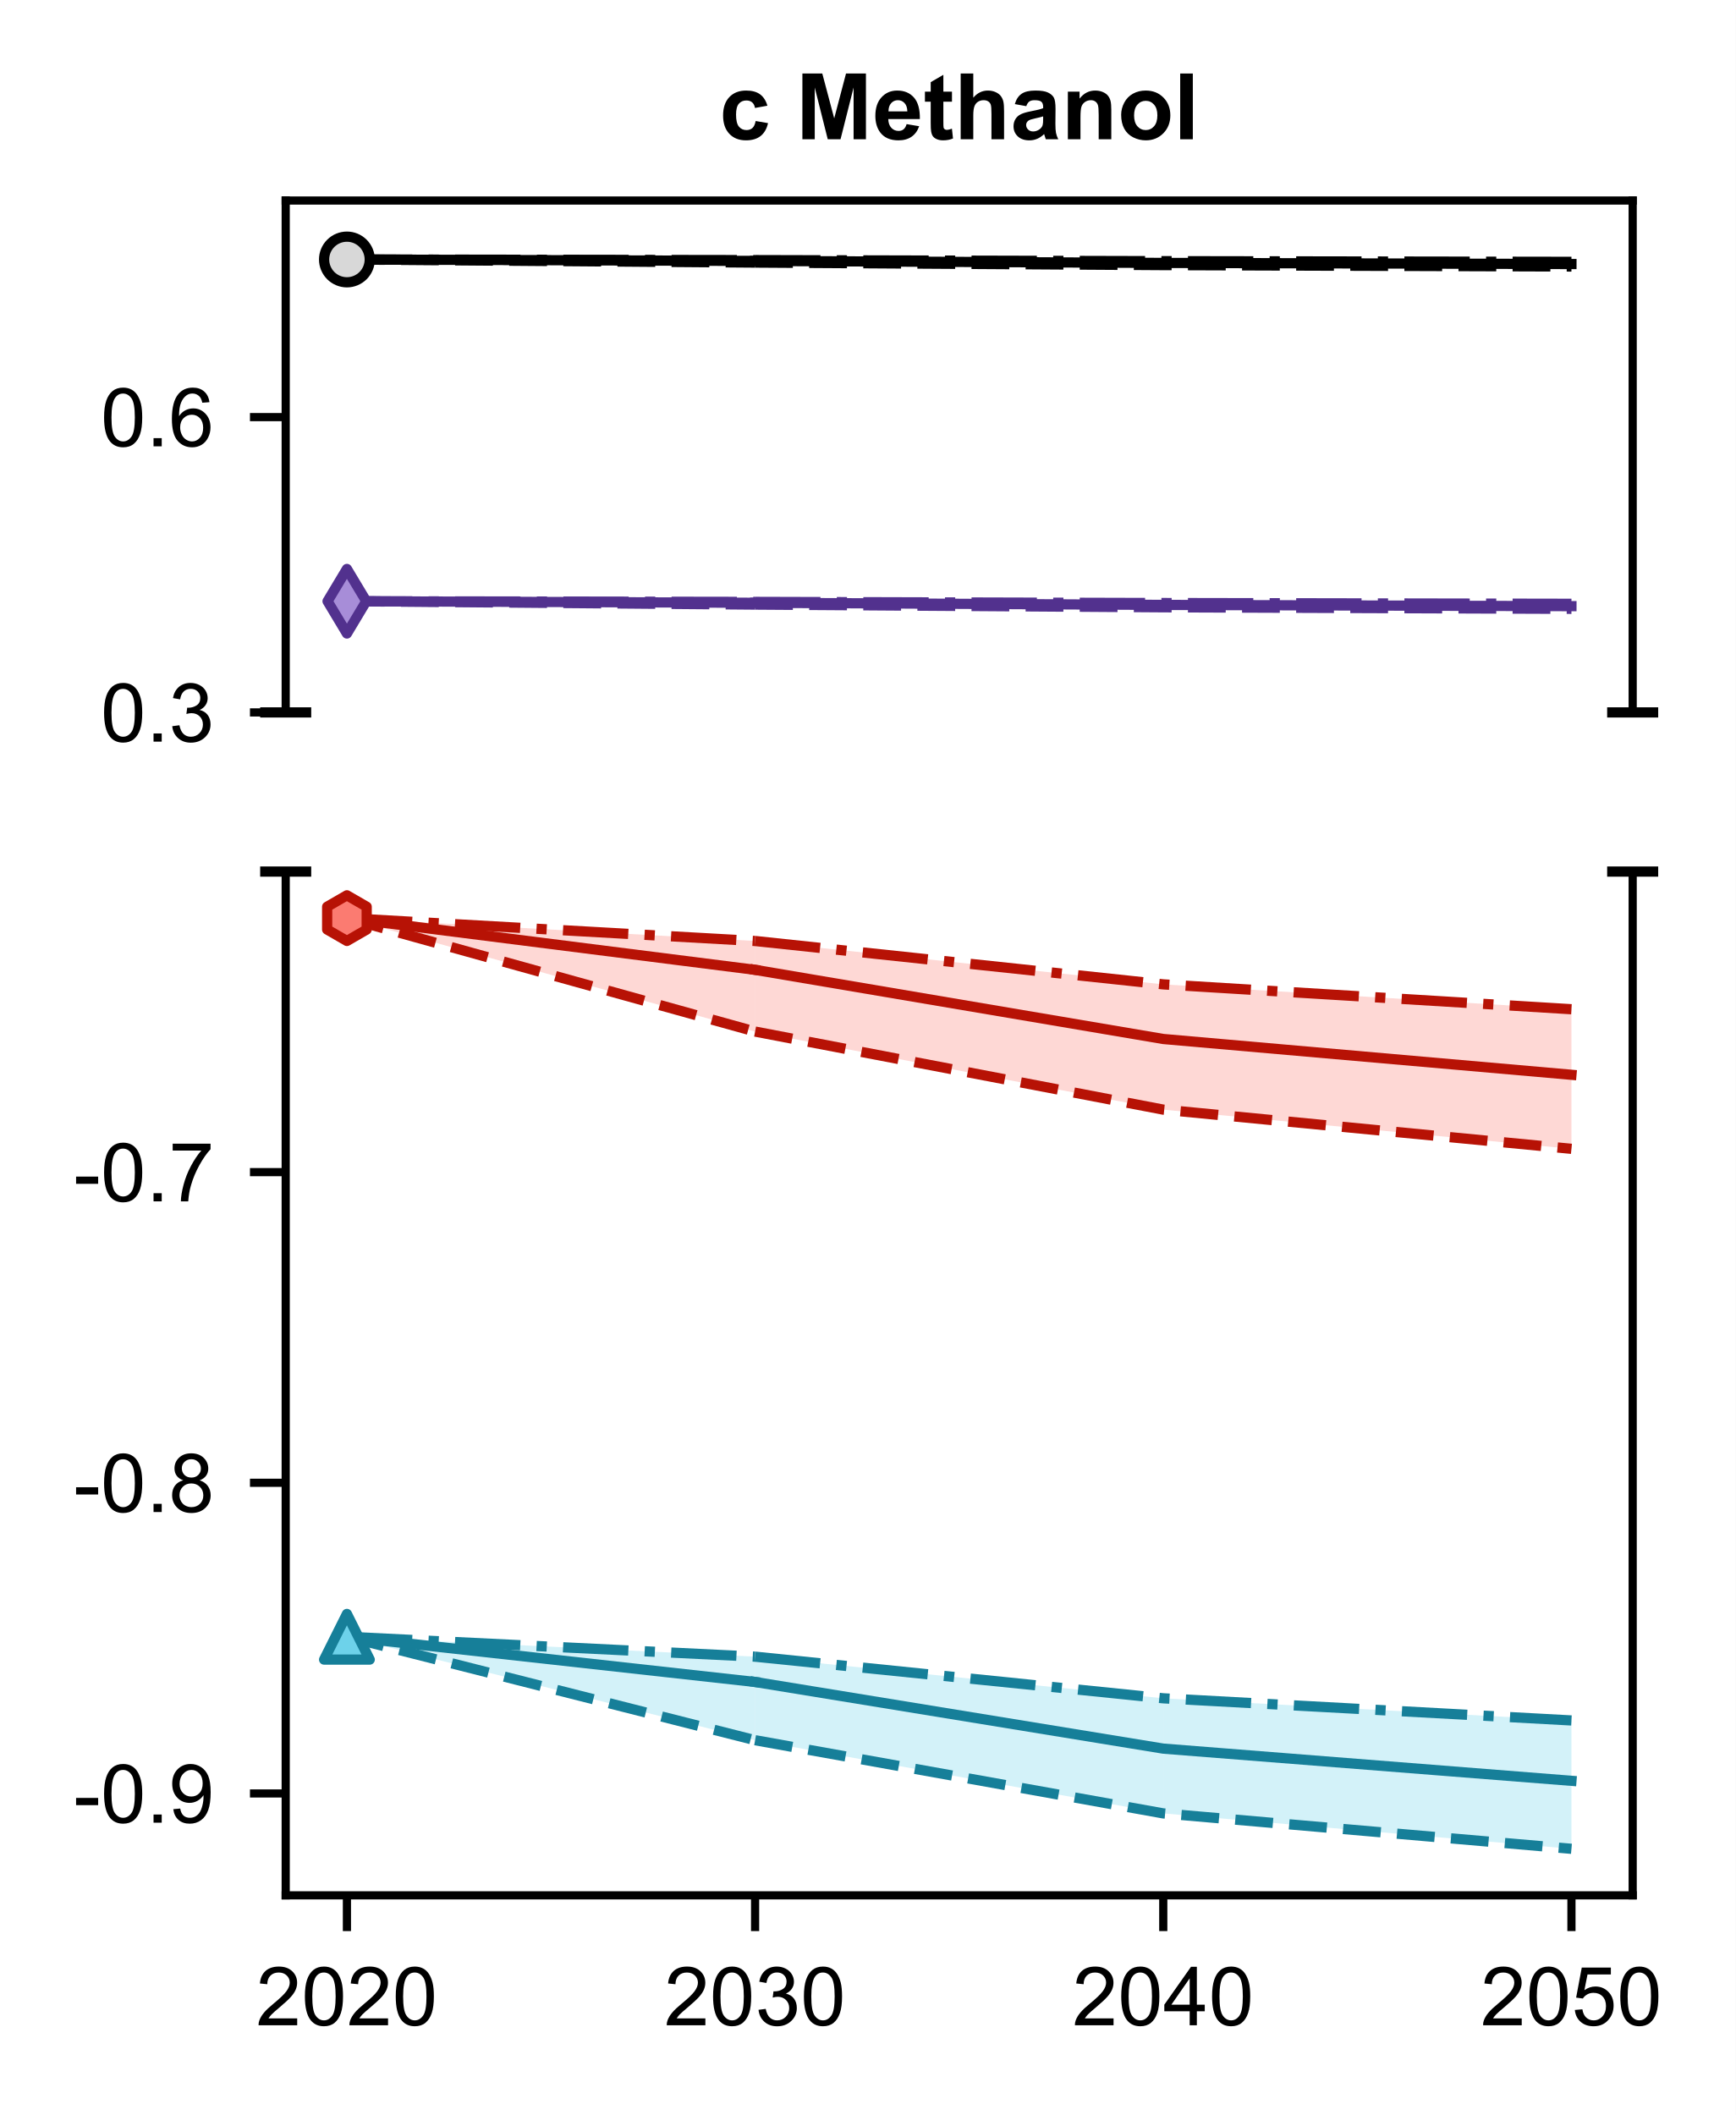
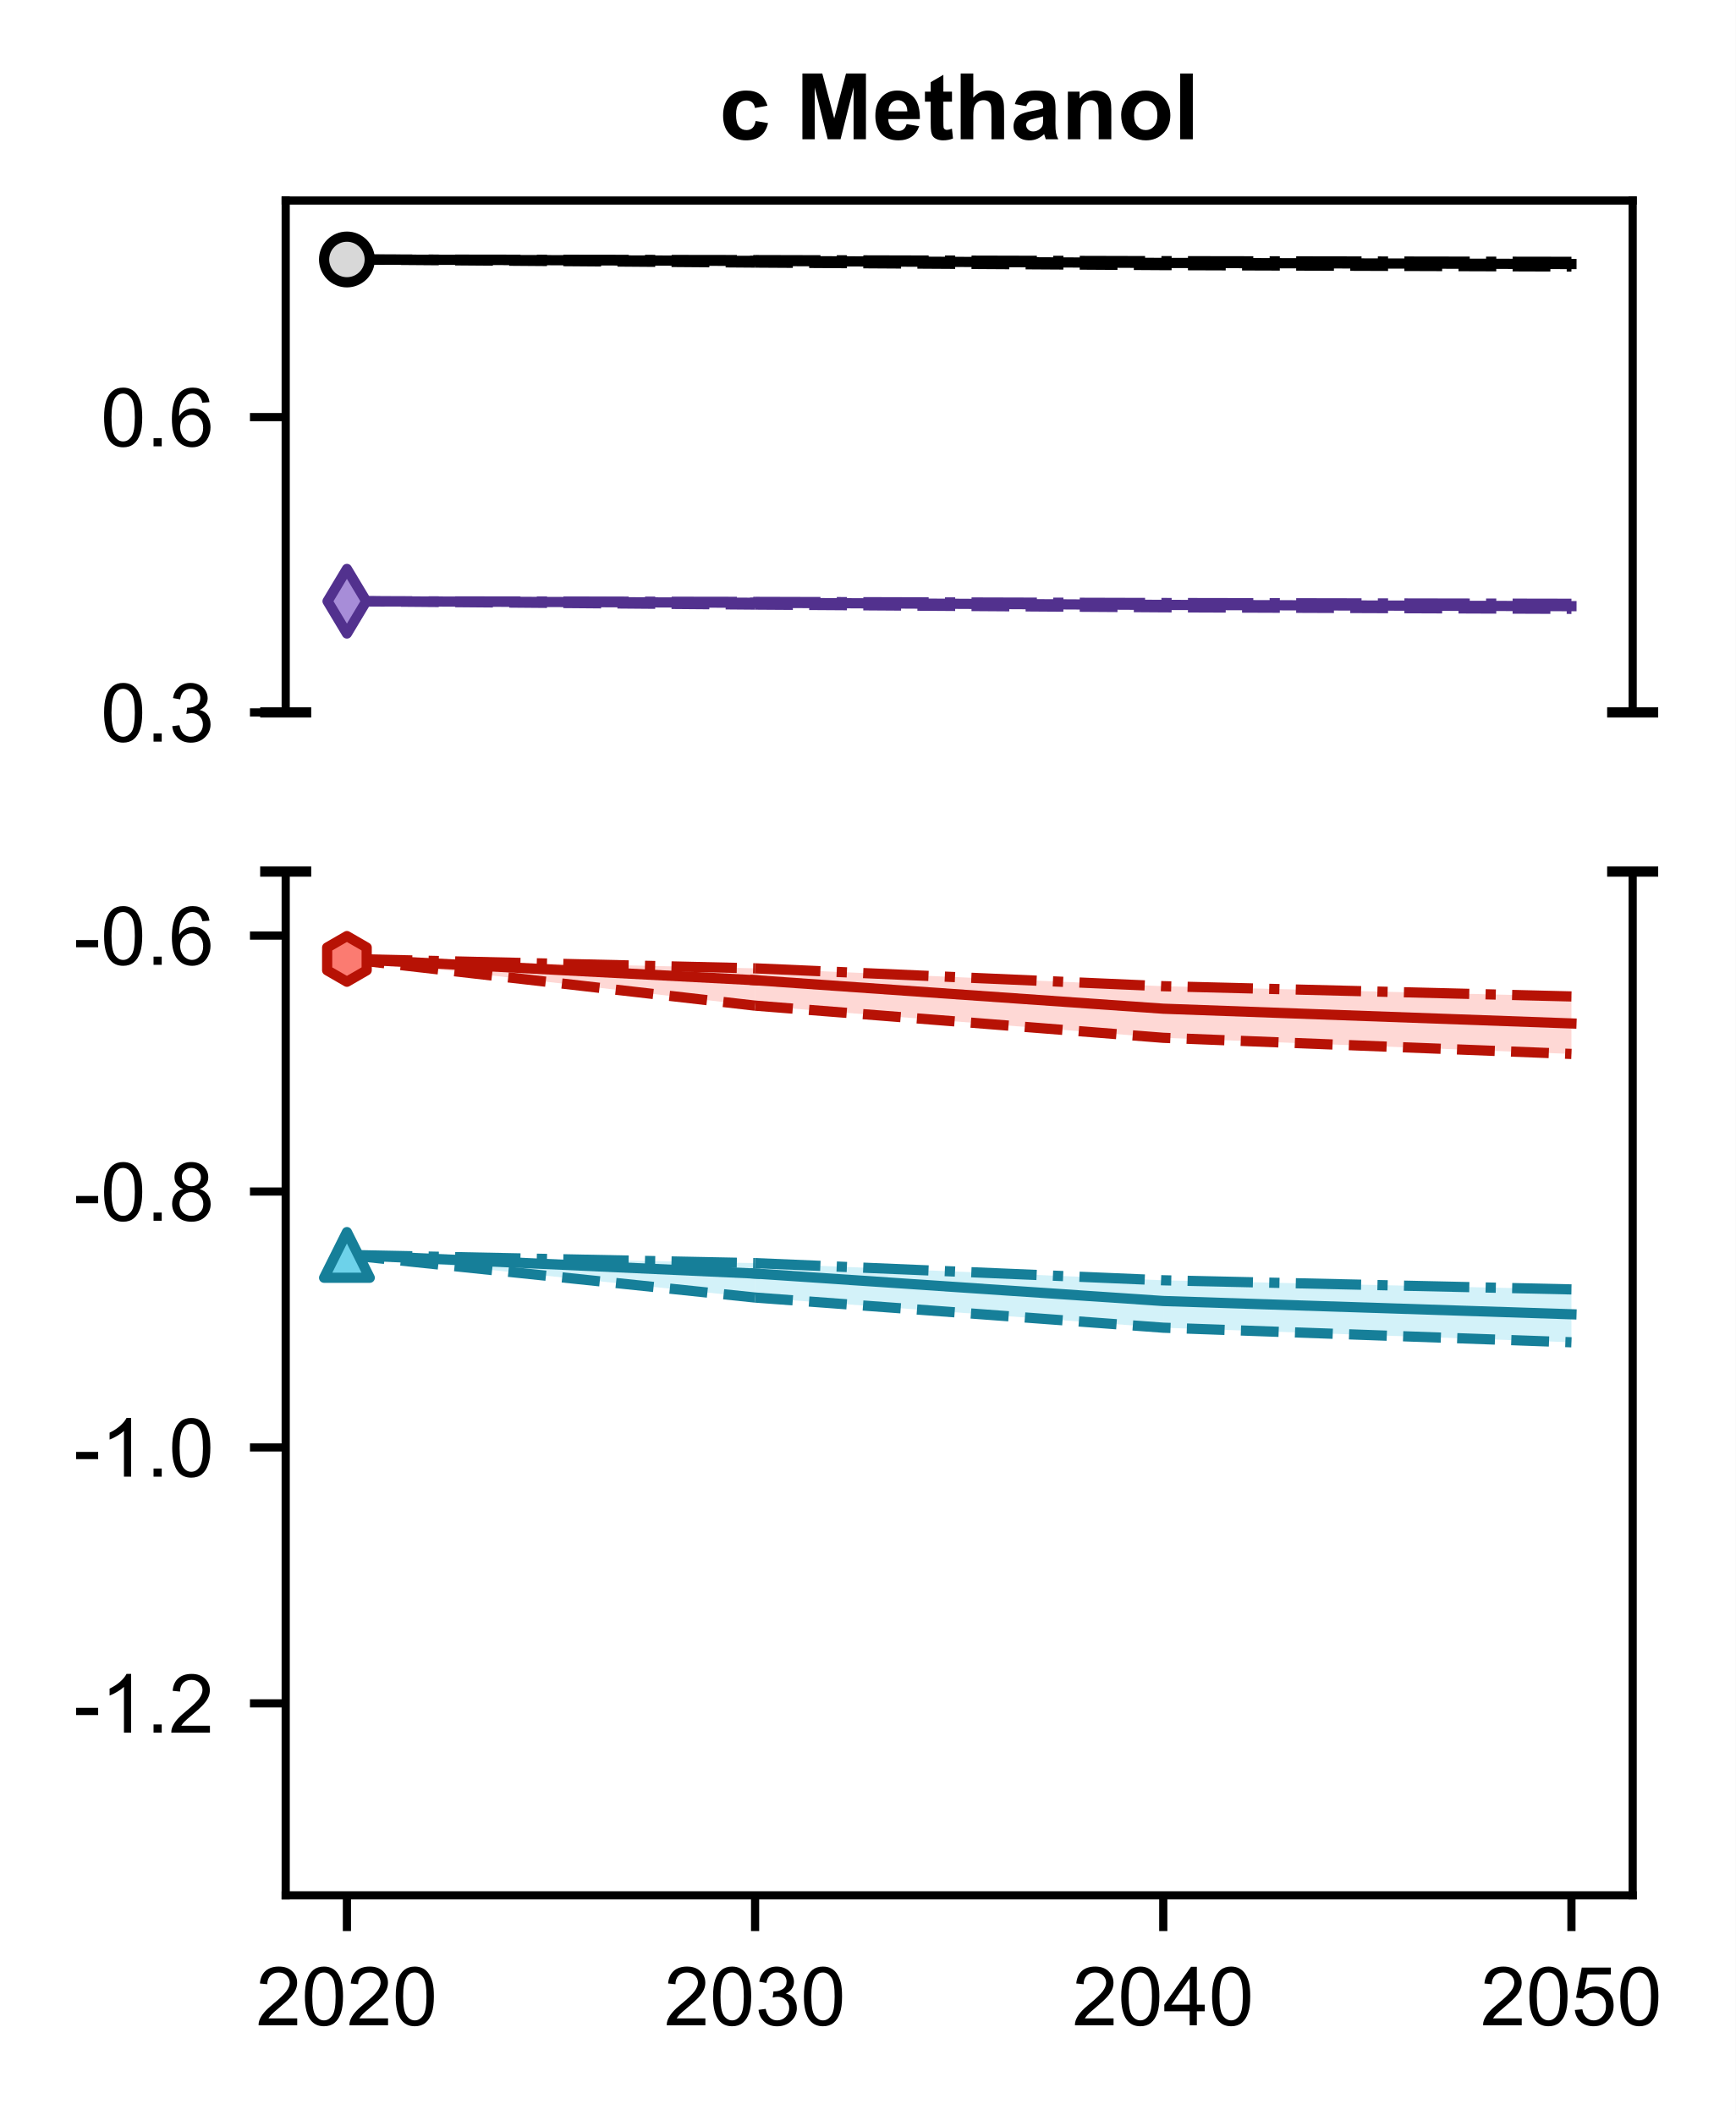
<svg xmlns="http://www.w3.org/2000/svg" xmlns:xlink="http://www.w3.org/1999/xlink" width="170.022pt" height="207.167pt" viewBox="0 0 170.022 207.167" version="1.1">
  <defs>
    <style type="text/css">*{stroke-linejoin: round; stroke-linecap: butt}</style>
  </defs>
  <g id="figure_1">
    <g id="patch_1">
      <path d="M 0 207.167  L 170.022 207.167  L 170.022 0  L 0 0  z " style="fill: #ffffff" />
    </g>
    <g id="axes_1">
      <g id="patch_2">
-         <path d="M 27.984 69.781  L 159.922 69.781  L 159.922 19.642  L 27.984 19.642  z " style="fill: #ffffff" />
+         <path d="M 27.984 69.781  L 159.921 69.781  L 159.921 19.642  L 27.984 19.642  z " style="fill: #ffffff" />
      </g>
      <g id="patch_3">
-         <path d="M 33.981 25.416  L 73.962 25.719  L 73.962 25.478  z " clip-path="url(#pbcceded5bf)" style="fill: #808080; opacity: 0.3" />
+         <path d="M 33.981 25.416  L 73.962 25.719  L 73.962 25.478  z " clip-path="url(#p9eb4c27c6e)" style="fill: #808080; opacity: 0.3" />
      </g>
      <g id="patch_4">
-         <path d="M 73.962 25.719  L 113.943 25.967  L 113.943 25.582  L 73.962 25.478  z " clip-path="url(#pbcceded5bf)" style="fill: #808080; opacity: 0.3" />
+         <path d="M 73.962 25.719  L 113.943 25.967  L 113.943 25.582  L 73.962 25.478  z " clip-path="url(#p9eb4c27c6e)" style="fill: #808080; opacity: 0.3" />
      </g>
      <g id="patch_5">
-         <path d="M 113.943 25.967  L 153.924 26.104  L 153.924 25.648  L 113.943 25.582  z " clip-path="url(#pbcceded5bf)" style="fill: #808080; opacity: 0.3" />
+         <path d="M 113.943 25.967  L 153.924 26.104  L 153.924 25.648  L 113.943 25.582  z " clip-path="url(#p9eb4c27c6e)" style="fill: #808080; opacity: 0.3" />
      </g>
      <g id="patch_6">
-         <path d="M 33.981 58.891  L 73.962 59.22  L 73.962 58.956  z " clip-path="url(#pbcceded5bf)" style="fill: #a78dd8; opacity: 0.3" />
+         <path d="M 33.981 58.891  L 73.962 59.22  L 73.962 58.956  z " clip-path="url(#p9eb4c27c6e)" style="fill: #a78dd8; opacity: 0.3" />
      </g>
      <g id="patch_7">
-         <path d="M 73.962 59.22  L 113.943 59.485  L 113.943 59.067  L 73.962 58.956  z " clip-path="url(#pbcceded5bf)" style="fill: #a78dd8; opacity: 0.3" />
+         <path d="M 73.962 59.22  L 113.943 59.485  L 113.943 59.067  L 73.962 58.956  z " clip-path="url(#p9eb4c27c6e)" style="fill: #a78dd8; opacity: 0.3" />
      </g>
      <g id="patch_8">
-         <path d="M 113.943 59.485  L 153.924 59.637  L 153.924 59.142  L 113.943 59.067  z " clip-path="url(#pbcceded5bf)" style="fill: #a78dd8; opacity: 0.3" />
+         <path d="M 113.943 59.485  L 153.924 59.637  L 153.924 59.142  L 113.943 59.067  z " clip-path="url(#p9eb4c27c6e)" style="fill: #a78dd8; opacity: 0.3" />
      </g>
      <g id="line2d_1">
-         <path d="M 33.981 25.416  L 73.962 25.558  " clip-path="url(#pbcceded5bf)" style="fill: none; stroke: #000000; stroke-linecap: square" />
+         <path d="M 33.981 25.416  L 73.962 25.558  " clip-path="url(#p9eb4c27c6e)" style="fill: none; stroke: #000000; stroke-linecap: square" />
      </g>
      <g id="line2d_2">
-         <path d="M 73.962 25.558  L 113.943 25.754  L 153.924 25.863  " clip-path="url(#pbcceded5bf)" style="fill: none; stroke: #000000; stroke-linecap: square" />
+         <path d="M 73.962 25.558  L 113.943 25.754  L 153.924 25.863  " clip-path="url(#p9eb4c27c6e)" style="fill: none; stroke: #000000; stroke-linecap: square" />
      </g>
      <g id="line2d_3">
-         <path d="M 33.981 25.416  L 73.962 25.478  " clip-path="url(#pbcceded5bf)" style="fill: none; stroke-dasharray: 6.4,1.6,1,1.6; stroke-dashoffset: 0; stroke: #000000" />
+         <path d="M 33.981 25.416  L 73.962 25.478  " clip-path="url(#p9eb4c27c6e)" style="fill: none; stroke-dasharray: 6.4,1.6,1,1.6; stroke-dashoffset: 0; stroke: #000000" />
      </g>
      <g id="line2d_4">
-         <path d="M 73.962 25.478  L 113.943 25.582  L 153.924 25.648  " clip-path="url(#pbcceded5bf)" style="fill: none; stroke-dasharray: 6.4,1.6,1,1.6; stroke-dashoffset: 0; stroke: #000000" />
+         <path d="M 73.962 25.478  L 113.943 25.582  L 153.924 25.648  " clip-path="url(#p9eb4c27c6e)" style="fill: none; stroke-dasharray: 6.4,1.6,1,1.6; stroke-dashoffset: 0; stroke: #000000" />
      </g>
      <g id="line2d_5">
-         <path d="M 33.981 25.416  L 73.962 25.719  " clip-path="url(#pbcceded5bf)" style="fill: none; stroke-dasharray: 3.7,1.6; stroke-dashoffset: 0; stroke: #000000" />
+         <path d="M 33.981 25.416  L 73.962 25.719  " clip-path="url(#p9eb4c27c6e)" style="fill: none; stroke-dasharray: 3.7,1.6; stroke-dashoffset: 0; stroke: #000000" />
      </g>
      <g id="line2d_6">
-         <path d="M 73.962 25.719  L 113.943 25.967  L 153.924 26.104  " clip-path="url(#pbcceded5bf)" style="fill: none; stroke-dasharray: 3.7,1.6; stroke-dashoffset: 0; stroke: #000000" />
+         <path d="M 73.962 25.719  L 113.943 25.967  L 153.924 26.104  " clip-path="url(#p9eb4c27c6e)" style="fill: none; stroke-dasharray: 3.7,1.6; stroke-dashoffset: 0; stroke: #000000" />
      </g>
      <g id="line2d_7">
-         <path d="M 33.981 58.891  L 73.962 59.043  " clip-path="url(#pbcceded5bf)" style="fill: none; stroke: #52318e; stroke-linecap: square" />
+         <path d="M 33.981 58.891  L 73.962 59.043  " clip-path="url(#p9eb4c27c6e)" style="fill: none; stroke: #52318e; stroke-linecap: square" />
      </g>
      <g id="line2d_8">
-         <path d="M 73.962 59.043  L 113.943 59.253  L 153.924 59.374  " clip-path="url(#pbcceded5bf)" style="fill: none; stroke: #52318e; stroke-linecap: square" />
+         <path d="M 73.962 59.043  L 113.943 59.253  L 153.924 59.374  " clip-path="url(#p9eb4c27c6e)" style="fill: none; stroke: #52318e; stroke-linecap: square" />
      </g>
      <g id="line2d_9">
-         <path d="M 33.981 58.891  L 73.962 58.956  " clip-path="url(#pbcceded5bf)" style="fill: none; stroke-dasharray: 6.4,1.6,1,1.6; stroke-dashoffset: 0; stroke: #52318e" />
+         <path d="M 33.981 58.891  L 73.962 58.956  " clip-path="url(#p9eb4c27c6e)" style="fill: none; stroke-dasharray: 6.4,1.6,1,1.6; stroke-dashoffset: 0; stroke: #52318e" />
      </g>
      <g id="line2d_10">
-         <path d="M 73.962 58.956  L 113.943 59.067  L 153.924 59.142  " clip-path="url(#pbcceded5bf)" style="fill: none; stroke-dasharray: 6.4,1.6,1,1.6; stroke-dashoffset: 0; stroke: #52318e" />
+         <path d="M 73.962 58.956  L 113.943 59.067  L 153.924 59.142  " clip-path="url(#p9eb4c27c6e)" style="fill: none; stroke-dasharray: 6.4,1.6,1,1.6; stroke-dashoffset: 0; stroke: #52318e" />
      </g>
      <g id="line2d_11">
-         <path d="M 33.981 58.891  L 73.962 59.22  " clip-path="url(#pbcceded5bf)" style="fill: none; stroke-dasharray: 3.7,1.6; stroke-dashoffset: 0; stroke: #52318e" />
+         <path d="M 33.981 58.891  L 73.962 59.22  " clip-path="url(#p9eb4c27c6e)" style="fill: none; stroke-dasharray: 3.7,1.6; stroke-dashoffset: 0; stroke: #52318e" />
      </g>
      <g id="line2d_12">
-         <path d="M 73.962 59.22  L 113.943 59.485  L 153.924 59.637  " clip-path="url(#pbcceded5bf)" style="fill: none; stroke-dasharray: 3.7,1.6; stroke-dashoffset: 0; stroke: #52318e" />
+         <path d="M 73.962 59.22  L 113.943 59.485  L 153.924 59.637  " clip-path="url(#p9eb4c27c6e)" style="fill: none; stroke-dasharray: 3.7,1.6; stroke-dashoffset: 0; stroke: #52318e" />
      </g>
      <g id="matplotlib.axis_1">
        <g id="xtick_1" />
        <g id="xtick_2" />
        <g id="xtick_3" />
        <g id="xtick_4" />
      </g>
      <g id="matplotlib.axis_2">
        <g id="ytick_1">
          <g id="line2d_13">
            <defs>
-               <path id="mcecb22170b" d="M 0 0  L -3.5 0  " style="stroke: #000000; stroke-width: 0.8" />
+               <path id="m1911f513e9" d="M 0 0  L -3.5 0  " style="stroke: #000000; stroke-width: 0.8" />
            </defs>
            <g>
-               <use xlink:href="#mcecb22170b" x="27.984" y="69.781" style="stroke: #000000; stroke-width: 0.8" />
+               <use xlink:href="#m1911f513e9" x="27.984" y="69.781" style="stroke: #000000; stroke-width: 0.8" />
            </g>
          </g>
          <g id="text_1">
            <g transform="translate(9.86375 72.64377) scale(0.08 -0.08)">
              <defs>
                <path id="ArialMT-30" d="M 266 2259  Q 266 3072 433 3567  Q 600 4063 929 4331  Q 1259 4600 1759 4600  Q 2128 4600 2406 4451  Q 2684 4303 2865 4023  Q 3047 3744 3150 3342  Q 3253 2941 3253 2259  Q 3253 1453 3087 958  Q 2922 463 2592 192  Q 2263 -78 1759 -78  Q 1097 -78 719 397  Q 266 969 266 2259  z M 844 2259  Q 844 1131 1108 757  Q 1372 384 1759 384  Q 2147 384 2411 759  Q 2675 1134 2675 2259  Q 2675 3391 2411 3762  Q 2147 4134 1753 4134  Q 1366 4134 1134 3806  Q 844 3388 844 2259  z " transform="scale(0.015625)" />
                <path id="ArialMT-2e" d="M 581 0  L 581 641  L 1222 641  L 1222 0  L 581 0  z " transform="scale(0.015625)" />
                <path id="ArialMT-33" d="M 269 1209  L 831 1284  Q 928 806 1161 595  Q 1394 384 1728 384  Q 2125 384 2398 659  Q 2672 934 2672 1341  Q 2672 1728 2419 1979  Q 2166 2231 1775 2231  Q 1616 2231 1378 2169  L 1441 2663  Q 1497 2656 1531 2656  Q 1891 2656 2178 2843  Q 2466 3031 2466 3422  Q 2466 3731 2256 3934  Q 2047 4138 1716 4138  Q 1388 4138 1169 3931  Q 950 3725 888 3313  L 325 3413  Q 428 3978 793 4289  Q 1159 4600 1703 4600  Q 2078 4600 2393 4439  Q 2709 4278 2876 4000  Q 3044 3722 3044 3409  Q 3044 3113 2884 2869  Q 2725 2625 2413 2481  Q 2819 2388 3044 2092  Q 3269 1797 3269 1353  Q 3269 753 2831 336  Q 2394 -81 1725 -81  Q 1122 -81 723 278  Q 325 638 269 1209  z " transform="scale(0.015625)" />
              </defs>
              <use xlink:href="#ArialMT-30" />
              <use xlink:href="#ArialMT-2e" x="55.615" />
              <use xlink:href="#ArialMT-33" x="83.398" />
            </g>
          </g>
        </g>
        <g id="ytick_2">
          <g id="line2d_14">
            <g>
-               <use xlink:href="#mcecb22170b" x="27.984" y="40.855" style="stroke: #000000; stroke-width: 0.8" />
+               <use xlink:href="#m1911f513e9" x="27.984" y="40.855" style="stroke: #000000; stroke-width: 0.8" />
            </g>
          </g>
          <g id="text_2">
            <g transform="translate(9.86375 43.71765) scale(0.08 -0.08)">
              <defs>
                <path id="ArialMT-36" d="M 3184 3459  L 2625 3416  Q 2550 3747 2413 3897  Q 2184 4138 1850 4138  Q 1581 4138 1378 3988  Q 1113 3794 959 3422  Q 806 3050 800 2363  Q 1003 2672 1297 2822  Q 1591 2972 1913 2972  Q 2475 2972 2870 2558  Q 3266 2144 3266 1488  Q 3266 1056 3080 686  Q 2894 316 2569 119  Q 2244 -78 1831 -78  Q 1128 -78 684 439  Q 241 956 241 2144  Q 241 3472 731 4075  Q 1159 4600 1884 4600  Q 2425 4600 2770 4297  Q 3116 3994 3184 3459  z M 888 1484  Q 888 1194 1011 928  Q 1134 663 1356 523  Q 1578 384 1822 384  Q 2178 384 2434 671  Q 2691 959 2691 1453  Q 2691 1928 2437 2201  Q 2184 2475 1800 2475  Q 1419 2475 1153 2201  Q 888 1928 888 1484  z " transform="scale(0.015625)" />
              </defs>
              <use xlink:href="#ArialMT-30" />
              <use xlink:href="#ArialMT-2e" x="55.615" />
              <use xlink:href="#ArialMT-36" x="83.398" />
            </g>
          </g>
        </g>
      </g>
      <g id="PathCollection_1">
        <defs>
-           <path id="mf6a13665c6" d="M 0 2.236  C 0.593 2.236 1.162 2 1.581 1.581  C 2 1.162 2.236 0.593 2.236 0  C 2.236 -0.593 2 -1.162 1.581 -1.581  C 1.162 -2 0.593 -2.236 0 -2.236  C -0.593 -2.236 -1.162 -2 -1.581 -1.581  C -2 -1.162 -2.236 -0.593 -2.236 0  C -2.236 0.593 -2 1.162 -1.581 1.581  C -1.162 2 -0.593 2.236 0 2.236  z " style="stroke: #000000" />
+           <path id="m03fa9f9c3d" d="M 0 2.236  C 0.593 2.236 1.162 2 1.581 1.581  C 2 1.162 2.236 0.593 2.236 0  C 2.236 -0.593 2 -1.162 1.581 -1.581  C 1.162 -2 0.593 -2.236 0 -2.236  C -0.593 -2.236 -1.162 -2 -1.581 -1.581  C -2 -1.162 -2.236 -0.593 -2.236 0  C -2.236 0.593 -2 1.162 -1.581 1.581  C -1.162 2 -0.593 2.236 0 2.236  z " style="stroke: #000000" />
        </defs>
-         <g clip-path="url(#pbcceded5bf)">
-           <use xlink:href="#mf6a13665c6" x="33.981" y="25.416" style="fill: #d8d8d8; stroke: #000000" />
+         <g clip-path="url(#p9eb4c27c6e)">
+           <use xlink:href="#m03fa9f9c3d" x="33.981" y="25.416" style="fill: #d8d8d8; stroke: #000000" />
        </g>
      </g>
      <g id="PathCollection_2">
        <defs>
-           <path id="m533f52fdc9" d="M -0 3.162  L 1.897 0  L 0 -3.162  L -1.897 -0  z " style="stroke: #52318e" />
+           <path id="m4cc98d9dfd" d="M -0 3.162  L 1.897 0  L 0 -3.162  L -1.897 -0  z " style="stroke: #52318e" />
        </defs>
-         <g clip-path="url(#pbcceded5bf)">
-           <use xlink:href="#m533f52fdc9" x="33.981" y="58.891" style="fill: #a78dd8; stroke: #52318e" />
+         <g clip-path="url(#p9eb4c27c6e)">
+           <use xlink:href="#m4cc98d9dfd" x="33.981" y="58.891" style="fill: #a78dd8; stroke: #52318e" />
        </g>
      </g>
      <g id="line2d_15">
        <defs>
-           <path id="m3528c0185b" d="M -2.5 0  L 2.5 0  " style="stroke: #000000" />
+           <path id="maf08e0e01b" d="M -2.5 0  L 2.5 0  " style="stroke: #000000" />
        </defs>
        <g>
-           <use xlink:href="#m3528c0185b" x="27.984" y="69.781" style="stroke: #000000" />
-           <use xlink:href="#m3528c0185b" x="159.922" y="69.781" style="stroke: #000000" />
+           <use xlink:href="#maf08e0e01b" x="27.984" y="69.781" style="stroke: #000000" />
+           <use xlink:href="#maf08e0e01b" x="159.921" y="69.781" style="stroke: #000000" />
        </g>
      </g>
      <g id="patch_9">
        <path d="M 27.984 69.781  L 27.984 19.642  " style="fill: none; stroke: #000000; stroke-width: 0.8; stroke-linejoin: miter; stroke-linecap: square" />
      </g>
      <g id="patch_10">
-         <path d="M 159.922 69.781  L 159.922 19.642  " style="fill: none; stroke: #000000; stroke-width: 0.8; stroke-linejoin: miter; stroke-linecap: square" />
+         <path d="M 159.921 69.781  L 159.921 19.642  " style="fill: none; stroke: #000000; stroke-width: 0.8; stroke-linejoin: miter; stroke-linecap: square" />
      </g>
      <g id="patch_11">
-         <path d="M 27.984 19.642  L 159.922 19.642  " style="fill: none; stroke: #000000; stroke-width: 0.8; stroke-linejoin: miter; stroke-linecap: square" />
+         <path d="M 27.984 19.642  L 159.921 19.642  " style="fill: none; stroke: #000000; stroke-width: 0.8; stroke-linejoin: miter; stroke-linecap: square" />
      </g>
      <g id="text_3">
-         <g transform="translate(70.45279 13.64203) scale(0.09 -0.09)">
+         <g transform="translate(70.45277 13.64203) scale(0.09 -0.09)">
          <defs>
            <path id="Arial-BoldMT-63" d="M 3353 2338  L 2488 2181  Q 2444 2441 2289 2572  Q 2134 2703 1888 2703  Q 1559 2703 1364 2476  Q 1169 2250 1169 1719  Q 1169 1128 1367 884  Q 1566 641 1900 641  Q 2150 641 2309 783  Q 2469 925 2534 1272  L 3397 1125  Q 3263 531 2881 228  Q 2500 -75 1859 -75  Q 1131 -75 698 384  Q 266 844 266 1656  Q 266 2478 700 2936  Q 1134 3394 1875 3394  Q 2481 3394 2839 3133  Q 3197 2872 3353 2338  z " transform="scale(0.015625)" />
            <path id="Arial-BoldMT-20" transform="scale(0.015625)" />
            <path id="Arial-BoldMT-4d" d="M 453 0  L 453 4581  L 1838 4581  L 2669 1456  L 3491 4581  L 4878 4581  L 4878 0  L 4019 0  L 4019 3606  L 3109 0  L 2219 0  L 1313 3606  L 1313 0  L 453 0  z " transform="scale(0.015625)" />
            <path id="Arial-BoldMT-65" d="M 2381 1056  L 3256 909  Q 3088 428 2723 176  Q 2359 -75 1813 -75  Q 947 -75 531 491  Q 203 944 203 1634  Q 203 2459 634 2926  Q 1066 3394 1725 3394  Q 2466 3394 2894 2905  Q 3322 2416 3303 1406  L 1103 1406  Q 1113 1016 1316 798  Q 1519 581 1822 581  Q 2028 581 2168 693  Q 2309 806 2381 1056  z M 2431 1944  Q 2422 2325 2234 2523  Q 2047 2722 1778 2722  Q 1491 2722 1303 2513  Q 1116 2303 1119 1944  L 2431 1944  z " transform="scale(0.015625)" />
            <path id="Arial-BoldMT-74" d="M 1981 3319  L 1981 2619  L 1381 2619  L 1381 1281  Q 1381 875 1398 808  Q 1416 741 1477 697  Q 1538 653 1625 653  Q 1747 653 1978 738  L 2053 56  Q 1747 -75 1359 -75  Q 1122 -75 931 4  Q 741 84 652 211  Q 563 338 528 553  Q 500 706 500 1172  L 500 2619  L 97 2619  L 97 3319  L 500 3319  L 500 3978  L 1381 4491  L 1381 3319  L 1981 3319  z " transform="scale(0.015625)" />
            <path id="Arial-BoldMT-68" d="M 1334 4581  L 1334 2897  Q 1759 3394 2350 3394  Q 2653 3394 2897 3281  Q 3141 3169 3264 2994  Q 3388 2819 3433 2606  Q 3478 2394 3478 1947  L 3478 0  L 2600 0  L 2600 1753  Q 2600 2275 2550 2415  Q 2500 2556 2373 2639  Q 2247 2722 2056 2722  Q 1838 2722 1666 2615  Q 1494 2509 1414 2295  Q 1334 2081 1334 1663  L 1334 0  L 456 0  L 456 4581  L 1334 4581  z " transform="scale(0.015625)" />
            <path id="Arial-BoldMT-61" d="M 1116 2306  L 319 2450  Q 453 2931 781 3162  Q 1109 3394 1756 3394  Q 2344 3394 2631 3255  Q 2919 3116 3036 2902  Q 3153 2688 3153 2116  L 3144 1091  Q 3144 653 3186 445  Q 3228 238 3344 0  L 2475 0  Q 2441 88 2391 259  Q 2369 338 2359 363  Q 2134 144 1878 34  Q 1622 -75 1331 -75  Q 819 -75 523 203  Q 228 481 228 906  Q 228 1188 362 1408  Q 497 1628 739 1745  Q 981 1863 1438 1950  Q 2053 2066 2291 2166  L 2291 2253  Q 2291 2506 2166 2614  Q 2041 2722 1694 2722  Q 1459 2722 1328 2630  Q 1197 2538 1116 2306  z M 2291 1594  Q 2122 1538 1756 1459  Q 1391 1381 1278 1306  Q 1106 1184 1106 997  Q 1106 813 1243 678  Q 1381 544 1594 544  Q 1831 544 2047 700  Q 2206 819 2256 991  Q 2291 1103 2291 1419  L 2291 1594  z " transform="scale(0.015625)" />
            <path id="Arial-BoldMT-6e" d="M 3478 0  L 2600 0  L 2600 1694  Q 2600 2231 2544 2389  Q 2488 2547 2361 2634  Q 2234 2722 2056 2722  Q 1828 2722 1647 2597  Q 1466 2472 1398 2265  Q 1331 2059 1331 1503  L 1331 0  L 453 0  L 453 3319  L 1269 3319  L 1269 2831  Q 1703 3394 2363 3394  Q 2653 3394 2893 3289  Q 3134 3184 3257 3021  Q 3381 2859 3429 2653  Q 3478 2447 3478 2063  L 3478 0  z " transform="scale(0.015625)" />
            <path id="Arial-BoldMT-6f" d="M 256 1706  Q 256 2144 472 2553  Q 688 2963 1083 3178  Q 1478 3394 1966 3394  Q 2719 3394 3200 2905  Q 3681 2416 3681 1669  Q 3681 916 3195 420  Q 2709 -75 1972 -75  Q 1516 -75 1102 131  Q 688 338 472 736  Q 256 1134 256 1706  z M 1156 1659  Q 1156 1166 1390 903  Q 1625 641 1969 641  Q 2313 641 2545 903  Q 2778 1166 2778 1666  Q 2778 2153 2545 2415  Q 2313 2678 1969 2678  Q 1625 2678 1390 2415  Q 1156 2153 1156 1659  z " transform="scale(0.015625)" />
            <path id="Arial-BoldMT-6c" d="M 459 0  L 459 4581  L 1338 4581  L 1338 0  L 459 0  z " transform="scale(0.015625)" />
          </defs>
          <use xlink:href="#Arial-BoldMT-63" />
          <use xlink:href="#Arial-BoldMT-20" x="55.615" />
          <use xlink:href="#Arial-BoldMT-4d" x="83.398" />
          <use xlink:href="#Arial-BoldMT-65" x="166.699" />
          <use xlink:href="#Arial-BoldMT-74" x="222.314" />
          <use xlink:href="#Arial-BoldMT-68" x="255.615" />
          <use xlink:href="#Arial-BoldMT-61" x="316.699" />
          <use xlink:href="#Arial-BoldMT-6e" x="372.314" />
          <use xlink:href="#Arial-BoldMT-6f" x="433.398" />
          <use xlink:href="#Arial-BoldMT-6c" x="494.482" />
        </g>
      </g>
    </g>
    <g id="axes_2">
      <g id="patch_12">
-         <path d="M 27.984 185.651  L 159.922 185.651  L 159.922 85.374  L 27.984 85.374  z " style="fill: #ffffff" />
+         <path d="M 27.984 185.651  L 159.921 185.651  L 159.921 85.374  L 27.984 85.374  z " style="fill: #ffffff" />
      </g>
      <g id="patch_13">
-         <path d="M 33.981 160.323  L 73.962 170.455  L 73.962 162.272  z " clip-path="url(#pf6fa50d8e4)" style="fill: #6dd2ea; opacity: 0.3" />
+         <path d="M 33.981 122.922  L 73.962 127.096  L 73.962 123.725  z " clip-path="url(#p8f3ee02be3)" style="fill: #6dd2ea; opacity: 0.3" />
      </g>
      <g id="patch_14">
-         <path d="M 73.962 170.455  L 113.943 177.625  L 113.943 166.351  L 73.962 162.272  z " clip-path="url(#pf6fa50d8e4)" style="fill: #6dd2ea; opacity: 0.3" />
+         <path d="M 73.962 127.096  L 113.943 130.05  L 113.943 125.406  L 73.962 123.725  z " clip-path="url(#p8f3ee02be3)" style="fill: #6dd2ea; opacity: 0.3" />
      </g>
      <g id="patch_15">
-         <path d="M 113.943 177.625  L 153.924 181.093  L 153.924 168.52  L 113.943 166.351  z " clip-path="url(#pf6fa50d8e4)" style="fill: #6dd2ea; opacity: 0.3" />
+         <path d="M 113.943 130.05  L 153.924 131.478  L 153.924 126.299  L 113.943 125.406  z " clip-path="url(#p8f3ee02be3)" style="fill: #6dd2ea; opacity: 0.3" />
      </g>
      <g id="patch_16">
-         <path d="M 33.981 89.932  L 73.962 101.043  L 73.962 92.172  z " clip-path="url(#pf6fa50d8e4)" style="fill: #fb7b71; opacity: 0.3" />
+         <path d="M 33.981 93.927  L 73.962 98.504  L 73.962 94.85  z " clip-path="url(#p8f3ee02be3)" style="fill: #fb7b71; opacity: 0.3" />
      </g>
      <g id="patch_17">
-         <path d="M 73.962 101.043  L 113.943 108.69  L 113.943 96.42  L 73.962 92.172  z " clip-path="url(#pf6fa50d8e4)" style="fill: #fb7b71; opacity: 0.3" />
+         <path d="M 73.962 98.504  L 113.943 101.654  L 113.943 96.6  L 73.962 94.85  z " clip-path="url(#p8f3ee02be3)" style="fill: #fb7b71; opacity: 0.3" />
      </g>
      <g id="patch_18">
-         <path d="M 113.943 108.69  L 153.924 112.529  L 153.924 98.855  L 113.943 96.42  z " clip-path="url(#pf6fa50d8e4)" style="fill: #fb7b71; opacity: 0.3" />
+         <path d="M 113.943 101.654  L 153.924 103.235  L 153.924 97.603  L 113.943 96.6  z " clip-path="url(#p8f3ee02be3)" style="fill: #fb7b71; opacity: 0.3" />
      </g>
      <g id="line2d_16">
-         <path d="M 33.981 160.323  L 73.962 164.752  " clip-path="url(#pf6fa50d8e4)" style="fill: none; stroke: #167f99; stroke-linecap: square" />
+         <path d="M 33.981 122.922  L 73.962 124.747  " clip-path="url(#p8f3ee02be3)" style="fill: none; stroke: #167f99; stroke-linecap: square" />
      </g>
      <g id="line2d_17">
-         <path d="M 73.962 164.752  L 113.943 171.28  L 153.924 174.433  " clip-path="url(#pf6fa50d8e4)" style="fill: none; stroke: #167f99; stroke-linecap: square" />
+         <path d="M 73.962 124.747  L 113.943 127.436  L 153.924 128.735  " clip-path="url(#p8f3ee02be3)" style="fill: none; stroke: #167f99; stroke-linecap: square" />
      </g>
      <g id="line2d_18">
-         <path d="M 33.981 160.323  L 73.962 162.272  " clip-path="url(#pf6fa50d8e4)" style="fill: none; stroke-dasharray: 6.4,1.6,1,1.6; stroke-dashoffset: 0; stroke: #167f99" />
+         <path d="M 33.981 122.922  L 73.962 123.725  " clip-path="url(#p8f3ee02be3)" style="fill: none; stroke-dasharray: 6.4,1.6,1,1.6; stroke-dashoffset: 0; stroke: #167f99" />
      </g>
      <g id="line2d_19">
-         <path d="M 73.962 162.272  L 113.943 166.351  L 153.924 168.52  " clip-path="url(#pf6fa50d8e4)" style="fill: none; stroke-dasharray: 6.4,1.6,1,1.6; stroke-dashoffset: 0; stroke: #167f99" />
+         <path d="M 73.962 123.725  L 113.943 125.406  L 153.924 126.299  " clip-path="url(#p8f3ee02be3)" style="fill: none; stroke-dasharray: 6.4,1.6,1,1.6; stroke-dashoffset: 0; stroke: #167f99" />
      </g>
      <g id="line2d_20">
-         <path d="M 33.981 160.323  L 73.962 170.455  " clip-path="url(#pf6fa50d8e4)" style="fill: none; stroke-dasharray: 3.7,1.6; stroke-dashoffset: 0; stroke: #167f99" />
+         <path d="M 33.981 122.922  L 73.962 127.096  " clip-path="url(#p8f3ee02be3)" style="fill: none; stroke-dasharray: 3.7,1.6; stroke-dashoffset: 0; stroke: #167f99" />
      </g>
      <g id="line2d_21">
-         <path d="M 73.962 170.455  L 113.943 177.625  L 153.924 181.093  " clip-path="url(#pf6fa50d8e4)" style="fill: none; stroke-dasharray: 3.7,1.6; stroke-dashoffset: 0; stroke: #167f99" />
+         <path d="M 73.962 127.096  L 113.943 130.05  L 153.924 131.478  " clip-path="url(#p8f3ee02be3)" style="fill: none; stroke-dasharray: 3.7,1.6; stroke-dashoffset: 0; stroke: #167f99" />
      </g>
      <g id="line2d_22">
-         <path d="M 33.981 89.932  L 73.962 94.997  " clip-path="url(#pf6fa50d8e4)" style="fill: none; stroke: #b71205; stroke-linecap: square" />
+         <path d="M 33.981 93.927  L 73.962 96.013  " clip-path="url(#p8f3ee02be3)" style="fill: none; stroke: #b71205; stroke-linecap: square" />
      </g>
      <g id="line2d_23">
-         <path d="M 73.962 94.997  L 113.943 101.771  L 153.924 105.276  " clip-path="url(#pf6fa50d8e4)" style="fill: none; stroke: #b71205; stroke-linecap: square" />
+         <path d="M 73.962 96.013  L 113.943 98.804  L 153.924 100.248  " clip-path="url(#p8f3ee02be3)" style="fill: none; stroke: #b71205; stroke-linecap: square" />
      </g>
      <g id="line2d_24">
-         <path d="M 33.981 89.932  L 73.962 92.172  " clip-path="url(#pf6fa50d8e4)" style="fill: none; stroke-dasharray: 6.4,1.6,1,1.6; stroke-dashoffset: 0; stroke: #b71205" />
+         <path d="M 33.981 93.927  L 73.962 94.85  " clip-path="url(#p8f3ee02be3)" style="fill: none; stroke-dasharray: 6.4,1.6,1,1.6; stroke-dashoffset: 0; stroke: #b71205" />
      </g>
      <g id="line2d_25">
-         <path d="M 73.962 92.172  L 113.943 96.42  L 153.924 98.855  " clip-path="url(#pf6fa50d8e4)" style="fill: none; stroke-dasharray: 6.4,1.6,1,1.6; stroke-dashoffset: 0; stroke: #b71205" />
+         <path d="M 73.962 94.85  L 113.943 96.6  L 153.924 97.603  " clip-path="url(#p8f3ee02be3)" style="fill: none; stroke-dasharray: 6.4,1.6,1,1.6; stroke-dashoffset: 0; stroke: #b71205" />
      </g>
      <g id="line2d_26">
-         <path d="M 33.981 89.932  L 73.962 101.043  " clip-path="url(#pf6fa50d8e4)" style="fill: none; stroke-dasharray: 3.7,1.6; stroke-dashoffset: 0; stroke: #b71205" />
+         <path d="M 33.981 93.927  L 73.962 98.504  " clip-path="url(#p8f3ee02be3)" style="fill: none; stroke-dasharray: 3.7,1.6; stroke-dashoffset: 0; stroke: #b71205" />
      </g>
      <g id="line2d_27">
-         <path d="M 73.962 101.043  L 113.943 108.69  L 153.924 112.529  " clip-path="url(#pf6fa50d8e4)" style="fill: none; stroke-dasharray: 3.7,1.6; stroke-dashoffset: 0; stroke: #b71205" />
+         <path d="M 73.962 98.504  L 113.943 101.654  L 153.924 103.235  " clip-path="url(#p8f3ee02be3)" style="fill: none; stroke-dasharray: 3.7,1.6; stroke-dashoffset: 0; stroke: #b71205" />
      </g>
      <g id="matplotlib.axis_3">
        <g id="xtick_5">
          <g id="line2d_28">
            <defs>
-               <path id="m8ba27f41e9" d="M 0 0  L 0 3.5  " style="stroke: #000000; stroke-width: 0.8" />
+               <path id="mf3f3c2e2ef" d="M 0 0  L 0 3.5  " style="stroke: #000000; stroke-width: 0.8" />
            </defs>
            <g>
-               <use xlink:href="#m8ba27f41e9" x="33.981" y="185.651" style="stroke: #000000; stroke-width: 0.8" />
+               <use xlink:href="#mf3f3c2e2ef" x="33.981" y="185.651" style="stroke: #000000; stroke-width: 0.8" />
            </g>
          </g>
          <g id="text_4">
            <g transform="translate(25.08342 198.3773) scale(0.08 -0.08)">
              <defs>
                <path id="ArialMT-32" d="M 3222 541  L 3222 0  L 194 0  Q 188 203 259 391  Q 375 700 629 1000  Q 884 1300 1366 1694  Q 2113 2306 2375 2664  Q 2638 3022 2638 3341  Q 2638 3675 2398 3904  Q 2159 4134 1775 4134  Q 1369 4134 1125 3890  Q 881 3647 878 3216  L 300 3275  Q 359 3922 746 4261  Q 1134 4600 1788 4600  Q 2447 4600 2831 4234  Q 3216 3869 3216 3328  Q 3216 3053 3103 2787  Q 2991 2522 2730 2228  Q 2469 1934 1863 1422  Q 1356 997 1212 845  Q 1069 694 975 541  L 3222 541  z " transform="scale(0.015625)" />
              </defs>
              <use xlink:href="#ArialMT-32" />
              <use xlink:href="#ArialMT-30" x="55.615" />
              <use xlink:href="#ArialMT-32" x="111.23" />
              <use xlink:href="#ArialMT-30" x="166.846" />
            </g>
          </g>
        </g>
        <g id="xtick_6">
          <g id="line2d_29">
            <g>
-               <use xlink:href="#m8ba27f41e9" x="73.962" y="185.651" style="stroke: #000000; stroke-width: 0.8" />
+               <use xlink:href="#mf3f3c2e2ef" x="73.962" y="185.651" style="stroke: #000000; stroke-width: 0.8" />
            </g>
          </g>
          <g id="text_5">
-             <g transform="translate(65.06456 198.3773) scale(0.08 -0.08)">
+             <g transform="translate(65.06455 198.3773) scale(0.08 -0.08)">
              <use xlink:href="#ArialMT-32" />
              <use xlink:href="#ArialMT-30" x="55.615" />
              <use xlink:href="#ArialMT-33" x="111.23" />
              <use xlink:href="#ArialMT-30" x="166.846" />
            </g>
          </g>
        </g>
        <g id="xtick_7">
          <g id="line2d_30">
            <g>
-               <use xlink:href="#m8ba27f41e9" x="113.943" y="185.651" style="stroke: #000000; stroke-width: 0.8" />
+               <use xlink:href="#mf3f3c2e2ef" x="113.943" y="185.651" style="stroke: #000000; stroke-width: 0.8" />
            </g>
          </g>
          <g id="text_6">
            <g transform="translate(105.0457 198.3773) scale(0.08 -0.08)">
              <defs>
                <path id="ArialMT-34" d="M 2069 0  L 2069 1097  L 81 1097  L 81 1613  L 2172 4581  L 2631 4581  L 2631 1613  L 3250 1613  L 3250 1097  L 2631 1097  L 2631 0  L 2069 0  z M 2069 1613  L 2069 3678  L 634 1613  L 2069 1613  z " transform="scale(0.015625)" />
              </defs>
              <use xlink:href="#ArialMT-32" />
              <use xlink:href="#ArialMT-30" x="55.615" />
              <use xlink:href="#ArialMT-34" x="111.23" />
              <use xlink:href="#ArialMT-30" x="166.846" />
            </g>
          </g>
        </g>
        <g id="xtick_8">
          <g id="line2d_31">
            <g>
-               <use xlink:href="#m8ba27f41e9" x="153.924" y="185.651" style="stroke: #000000; stroke-width: 0.8" />
+               <use xlink:href="#mf3f3c2e2ef" x="153.924" y="185.651" style="stroke: #000000; stroke-width: 0.8" />
            </g>
          </g>
          <g id="text_7">
            <g transform="translate(145.0268 198.3773) scale(0.08 -0.08)">
              <defs>
                <path id="ArialMT-35" d="M 266 1200  L 856 1250  Q 922 819 1161 601  Q 1400 384 1738 384  Q 2144 384 2425 690  Q 2706 997 2706 1503  Q 2706 1984 2436 2262  Q 2166 2541 1728 2541  Q 1456 2541 1237 2417  Q 1019 2294 894 2097  L 366 2166  L 809 4519  L 3088 4519  L 3088 3981  L 1259 3981  L 1013 2750  Q 1425 3038 1878 3038  Q 2478 3038 2890 2622  Q 3303 2206 3303 1553  Q 3303 931 2941 478  Q 2500 -78 1738 -78  Q 1113 -78 717 272  Q 322 622 266 1200  z " transform="scale(0.015625)" />
              </defs>
              <use xlink:href="#ArialMT-32" />
              <use xlink:href="#ArialMT-30" x="55.615" />
              <use xlink:href="#ArialMT-35" x="111.23" />
              <use xlink:href="#ArialMT-30" x="166.846" />
            </g>
          </g>
        </g>
      </g>
      <g id="matplotlib.axis_4">
        <g id="ytick_3">
          <g id="line2d_32">
            <g>
-               <use xlink:href="#mcecb22170b" x="27.984" y="175.672" style="stroke: #000000; stroke-width: 0.8" />
+               <use xlink:href="#m1911f513e9" x="27.984" y="166.849" style="stroke: #000000; stroke-width: 0.8" />
            </g>
          </g>
          <g id="text_8">
-             <g transform="translate(7.2 178.5349) scale(0.08 -0.08)">
+             <g transform="translate(7.2 169.7122) scale(0.08 -0.08)">
              <defs>
                <path id="ArialMT-2d" d="M 203 1375  L 203 1941  L 1931 1941  L 1931 1375  L 203 1375  z " transform="scale(0.015625)" />
-                 <path id="ArialMT-39" d="M 350 1059  L 891 1109  Q 959 728 1153 556  Q 1347 384 1650 384  Q 1909 384 2104 503  Q 2300 622 2425 820  Q 2550 1019 2634 1356  Q 2719 1694 2719 2044  Q 2719 2081 2716 2156  Q 2547 1888 2255 1720  Q 1963 1553 1622 1553  Q 1053 1553 659 1965  Q 266 2378 266 3053  Q 266 3750 677 4175  Q 1088 4600 1706 4600  Q 2153 4600 2523 4359  Q 2894 4119 3086 3673  Q 3278 3228 3278 2384  Q 3278 1506 3087 986  Q 2897 466 2520 194  Q 2144 -78 1638 -78  Q 1100 -78 759 220  Q 419 519 350 1059  z M 2653 3081  Q 2653 3566 2395 3850  Q 2138 4134 1775 4134  Q 1400 4134 1122 3828  Q 844 3522 844 3034  Q 844 2597 1108 2323  Q 1372 2050 1759 2050  Q 2150 2050 2401 2323  Q 2653 2597 2653 3081  z " transform="scale(0.015625)" />
+                 <path id="ArialMT-31" d="M 2384 0  L 1822 0  L 1822 3584  Q 1619 3391 1289 3197  Q 959 3003 697 2906  L 697 3450  Q 1169 3672 1522 3987  Q 1875 4303 2022 4600  L 2384 4600  L 2384 0  z " transform="scale(0.015625)" />
              </defs>
              <use xlink:href="#ArialMT-2d" />
-               <use xlink:href="#ArialMT-30" x="33.301" />
+               <use xlink:href="#ArialMT-31" x="33.301" />
              <use xlink:href="#ArialMT-2e" x="88.916" />
-               <use xlink:href="#ArialMT-39" x="116.699" />
+               <use xlink:href="#ArialMT-32" x="116.699" />
            </g>
          </g>
        </g>
        <g id="ytick_4">
          <g id="line2d_33">
            <g>
-               <use xlink:href="#mcecb22170b" x="27.984" y="145.242" style="stroke: #000000; stroke-width: 0.8" />
+               <use xlink:href="#m1911f513e9" x="27.984" y="141.78" style="stroke: #000000; stroke-width: 0.8" />
            </g>
          </g>
          <g id="text_9">
-             <g transform="translate(7.2 148.1052) scale(0.08 -0.08)">
+             <g transform="translate(7.2 144.6428) scale(0.08 -0.08)">
+               <use xlink:href="#ArialMT-2d" />
+               <use xlink:href="#ArialMT-31" x="33.301" />
+               <use xlink:href="#ArialMT-2e" x="88.916" />
+               <use xlink:href="#ArialMT-30" x="116.699" />
+             </g>
+           </g>
+         </g>
+         <g id="ytick_5">
+           <g id="line2d_34">
+             <g>
+               <use xlink:href="#m1911f513e9" x="27.984" y="116.71" style="stroke: #000000; stroke-width: 0.8" />
+             </g>
+           </g>
+           <g id="text_10">
+             <g transform="translate(7.2 119.5735) scale(0.08 -0.08)">
              <defs>
                <path id="ArialMT-38" d="M 1131 2484  Q 781 2613 612 2850  Q 444 3088 444 3419  Q 444 3919 803 4259  Q 1163 4600 1759 4600  Q 2359 4600 2725 4251  Q 3091 3903 3091 3403  Q 3091 3084 2923 2848  Q 2756 2613 2416 2484  Q 2838 2347 3058 2040  Q 3278 1734 3278 1309  Q 3278 722 2862 322  Q 2447 -78 1769 -78  Q 1091 -78 675 323  Q 259 725 259 1325  Q 259 1772 486 2073  Q 713 2375 1131 2484  z M 1019 3438  Q 1019 3113 1228 2906  Q 1438 2700 1772 2700  Q 2097 2700 2305 2904  Q 2513 3109 2513 3406  Q 2513 3716 2298 3927  Q 2084 4138 1766 4138  Q 1444 4138 1231 3931  Q 1019 3725 1019 3438  z M 838 1322  Q 838 1081 952 856  Q 1066 631 1291 507  Q 1516 384 1775 384  Q 2178 384 2440 643  Q 2703 903 2703 1303  Q 2703 1709 2433 1975  Q 2163 2241 1756 2241  Q 1359 2241 1098 1978  Q 838 1716 838 1322  z " transform="scale(0.015625)" />
              </defs>
              <use xlink:href="#ArialMT-2d" />
              <use xlink:href="#ArialMT-30" x="33.301" />
              <use xlink:href="#ArialMT-2e" x="88.916" />
              <use xlink:href="#ArialMT-38" x="116.699" />
            </g>
          </g>
        </g>
-         <g id="ytick_5">
-           <g id="line2d_34">
-             <g>
-               <use xlink:href="#mcecb22170b" x="27.984" y="114.812" style="stroke: #000000; stroke-width: 0.8" />
-             </g>
-           </g>
-           <g id="text_10">
-             <g transform="translate(7.2 117.6754) scale(0.08 -0.08)">
-               <defs>
-                 <path id="ArialMT-37" d="M 303 3981  L 303 4522  L 3269 4522  L 3269 4084  Q 2831 3619 2401 2847  Q 1972 2075 1738 1259  Q 1569 684 1522 0  L 944 0  Q 953 541 1156 1306  Q 1359 2072 1739 2783  Q 2119 3494 2547 3981  L 303 3981  z " transform="scale(0.015625)" />
-               </defs>
+         <g id="ytick_6">
+           <g id="line2d_35">
+             <g>
+               <use xlink:href="#m1911f513e9" x="27.984" y="91.641" style="stroke: #000000; stroke-width: 0.8" />
+             </g>
+           </g>
+           <g id="text_11">
+             <g transform="translate(7.2 94.50423) scale(0.08 -0.08)">
              <use xlink:href="#ArialMT-2d" />
              <use xlink:href="#ArialMT-30" x="33.301" />
              <use xlink:href="#ArialMT-2e" x="88.916" />
-               <use xlink:href="#ArialMT-37" x="116.699" />
+               <use xlink:href="#ArialMT-36" x="116.699" />
            </g>
          </g>
        </g>
      </g>
      <g id="PathCollection_3">
        <defs>
-           <path id="m7d7ef95772" d="M 0 -2.236  L -2.236 2.236  L 2.236 2.236  z " style="stroke: #167f99" />
+           <path id="mbb51c1473c" d="M 0 -2.236  L -2.236 2.236  L 2.236 2.236  z " style="stroke: #167f99" />
        </defs>
-         <g clip-path="url(#pf6fa50d8e4)">
-           <use xlink:href="#m7d7ef95772" x="33.981" y="160.323" style="fill: #6dd2ea; stroke: #167f99" />
+         <g clip-path="url(#p8f3ee02be3)">
+           <use xlink:href="#mbb51c1473c" x="33.981" y="122.922" style="fill: #6dd2ea; stroke: #167f99" />
        </g>
      </g>
      <g id="PathCollection_4">
        <defs>
-           <path id="m596f9b7ca6" d="M 0 -2.236  L -1.936 -1.118  L -1.936 1.118  L -0 2.236  L 1.936 1.118  L 1.936 -1.118  z " style="stroke: #b71205" />
+           <path id="m0099ecedd5" d="M 0 -2.236  L -1.936 -1.118  L -1.936 1.118  L -0 2.236  L 1.936 1.118  L 1.936 -1.118  z " style="stroke: #b71205" />
        </defs>
-         <g clip-path="url(#pf6fa50d8e4)">
-           <use xlink:href="#m596f9b7ca6" x="33.981" y="89.932" style="fill: #fb7b71; stroke: #b71205" />
-         </g>
-       </g>
-       <g id="line2d_35">
+         <g clip-path="url(#p8f3ee02be3)">
+           <use xlink:href="#m0099ecedd5" x="33.981" y="93.927" style="fill: #fb7b71; stroke: #b71205" />
+         </g>
+       </g>
+       <g id="line2d_36">
        <g>
-           <use xlink:href="#m3528c0185b" x="27.984" y="85.374" style="stroke: #000000" />
-           <use xlink:href="#m3528c0185b" x="159.922" y="85.374" style="stroke: #000000" />
+           <use xlink:href="#maf08e0e01b" x="27.984" y="85.374" style="stroke: #000000" />
+           <use xlink:href="#maf08e0e01b" x="159.921" y="85.374" style="stroke: #000000" />
        </g>
      </g>
      <g id="patch_19">
        <path d="M 27.984 185.651  L 27.984 85.374  " style="fill: none; stroke: #000000; stroke-width: 0.8; stroke-linejoin: miter; stroke-linecap: square" />
      </g>
      <g id="patch_20">
-         <path d="M 159.922 185.651  L 159.922 85.374  " style="fill: none; stroke: #000000; stroke-width: 0.8; stroke-linejoin: miter; stroke-linecap: square" />
+         <path d="M 159.921 185.651  L 159.921 85.374  " style="fill: none; stroke: #000000; stroke-width: 0.8; stroke-linejoin: miter; stroke-linecap: square" />
      </g>
      <g id="patch_21">
-         <path d="M 27.984 185.651  L 159.922 185.651  " style="fill: none; stroke: #000000; stroke-width: 0.8; stroke-linejoin: miter; stroke-linecap: square" />
+         <path d="M 27.984 185.651  L 159.921 185.651  " style="fill: none; stroke: #000000; stroke-width: 0.8; stroke-linejoin: miter; stroke-linecap: square" />
      </g>
    </g>
  </g>
  <defs>
-     <clipPath id="pbcceded5bf">
+     <clipPath id="p9eb4c27c6e">
      <rect x="27.984" y="19.642" width="131.938" height="50.139" />
    </clipPath>
-     <clipPath id="pf6fa50d8e4">
+     <clipPath id="p8f3ee02be3">
      <rect x="27.984" y="85.374" width="131.938" height="100.277" />
    </clipPath>
  </defs>
</svg>
